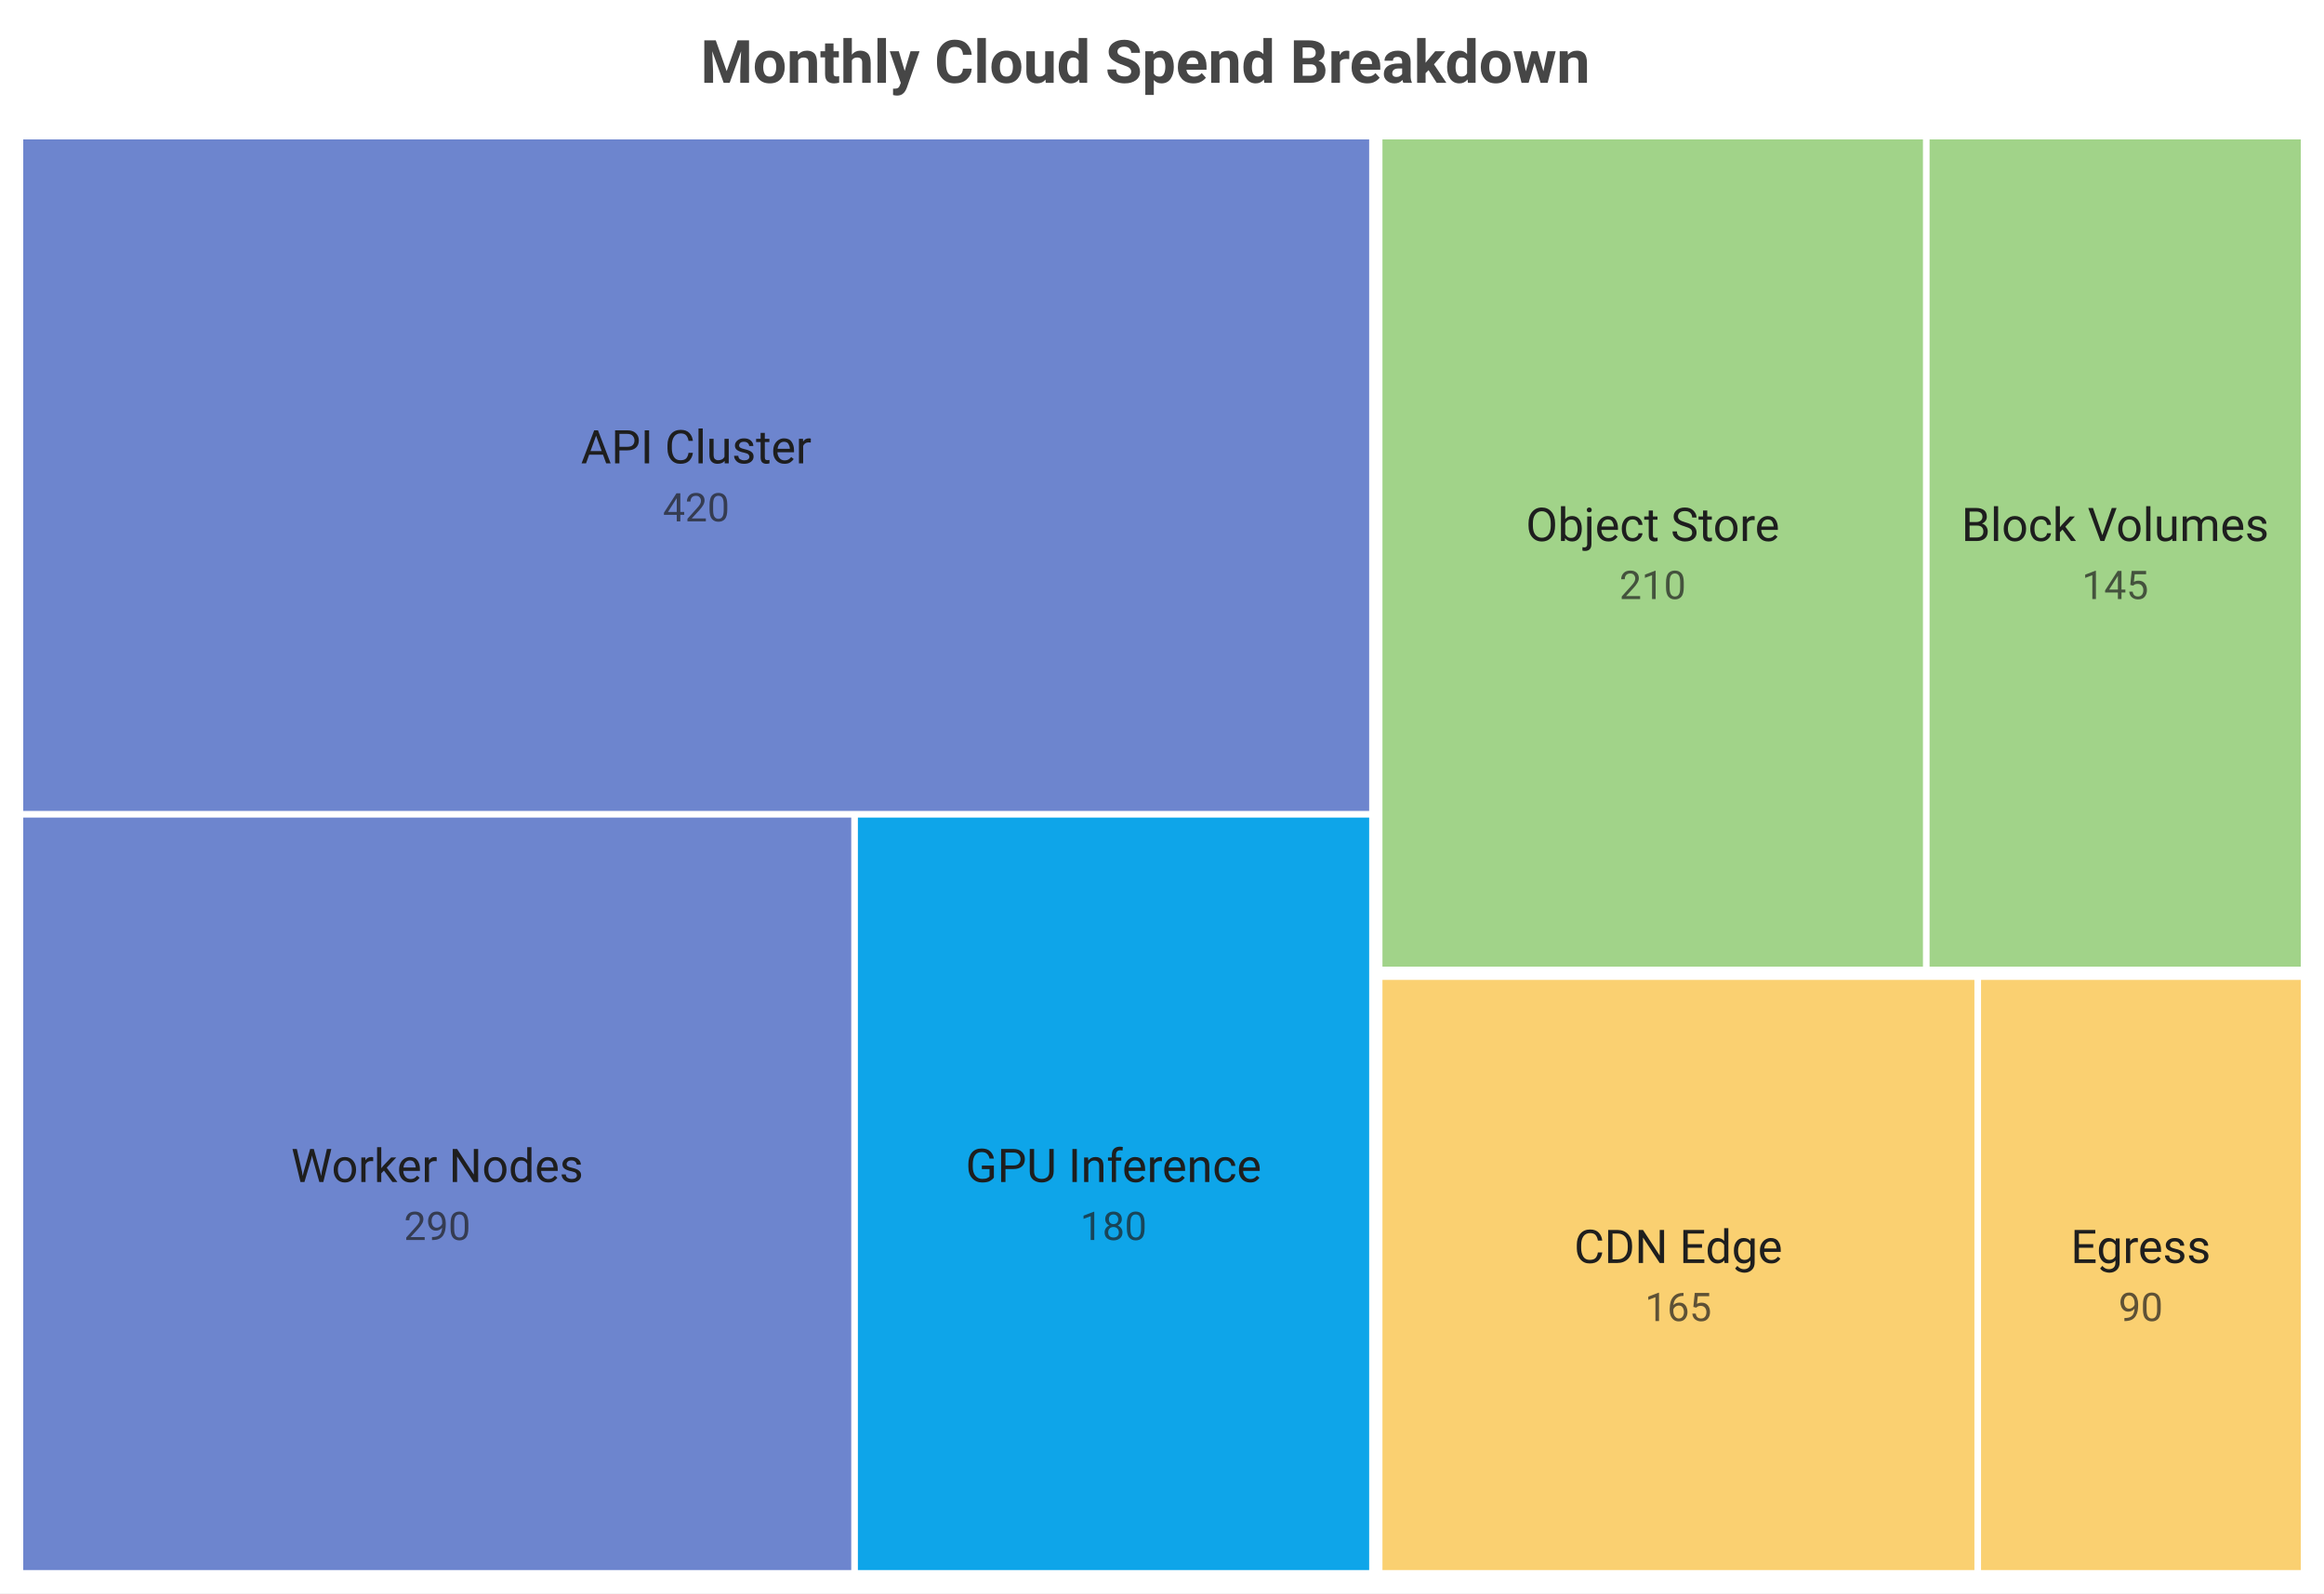
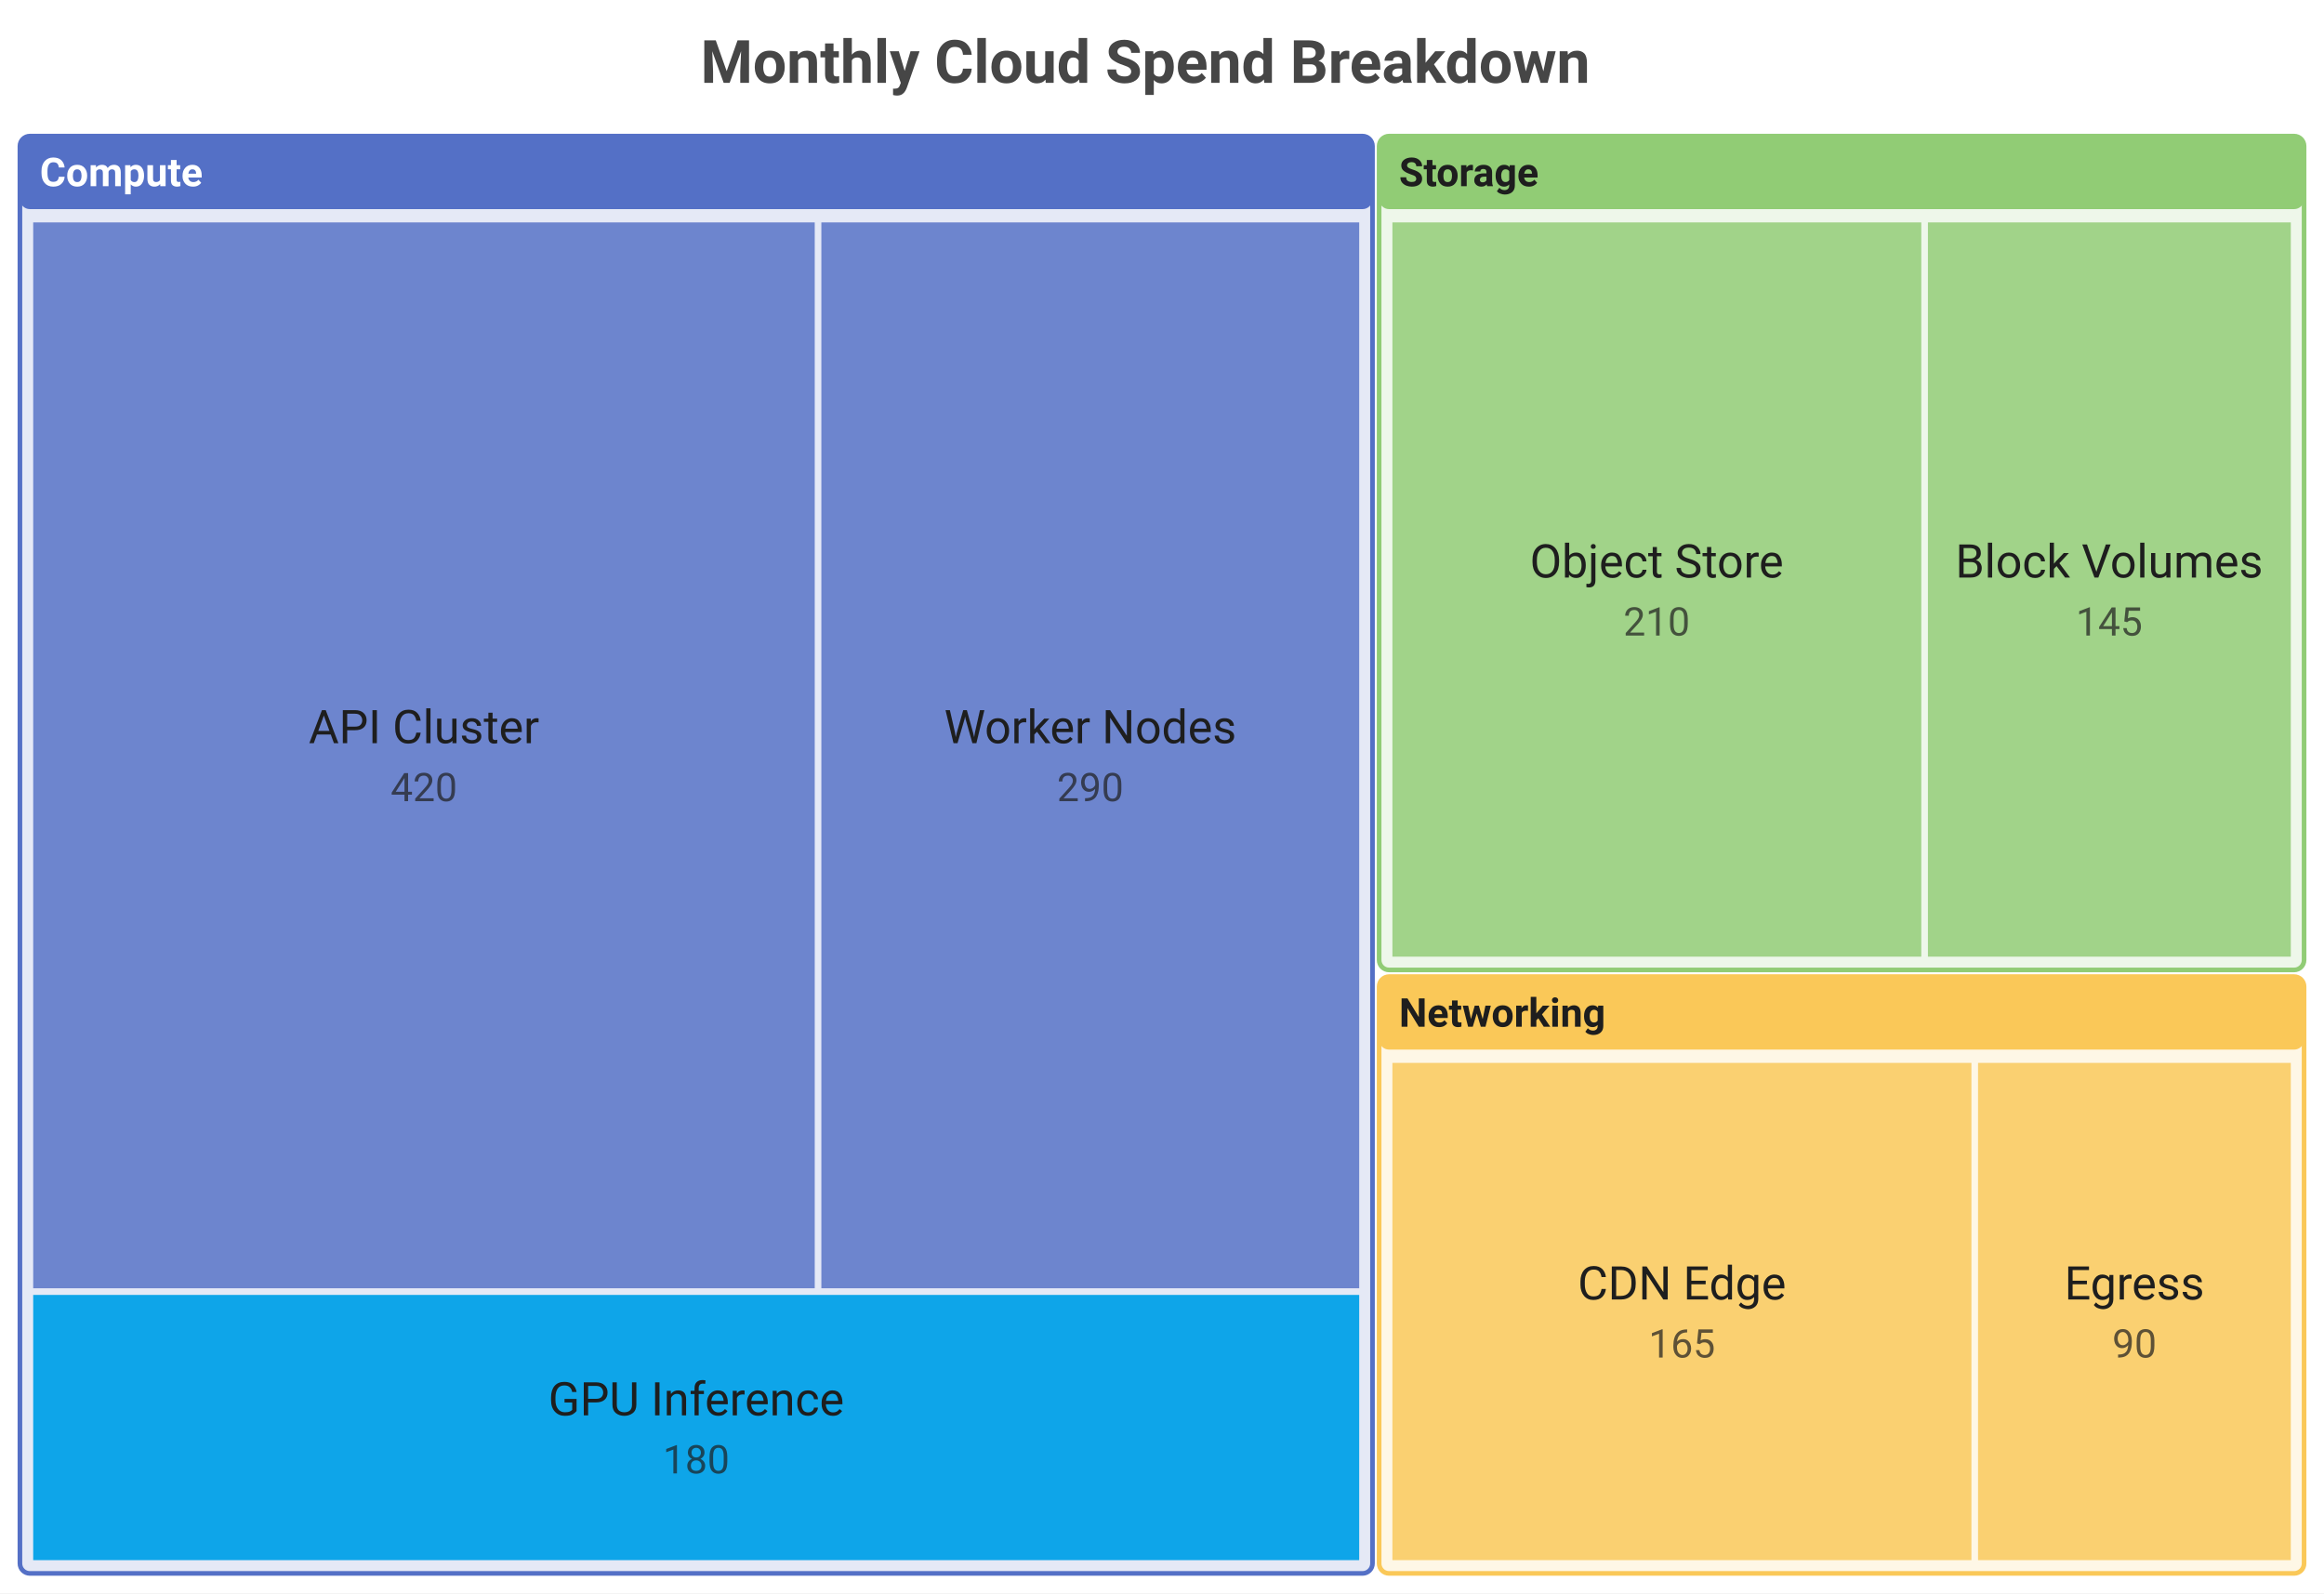
<svg xmlns="http://www.w3.org/2000/svg" width="700" height="480" viewBox="0 0 700 480">
  <rect x="0" y="0" width="700" height="480" fill="#FFFFFF" />
  <text font-size="18" x="211" y="5" dy="15" font-weight="bold" dominant-baseline="middle" font-family="Roboto" fill="#464646">
Monthly Cloud Spend Breakdown
</text>
-   <rect x="7" y="42" width="405.4" height="202.3" fill="#6D85CE" data-series="API Cluster" data-value="420" />
-   <text font-size="14" x="209.7" y="134.8" dominant-baseline="central" text-anchor="middle" font-family="Roboto" fill="#1E1E1E">
+   <rect x="6" y="41" width="407.4" height="433" rx="3" ry="3" stroke="#5470C6" stroke-width="1.4" fill="#5470C6" fill-opacity="0.15" />
+   <rect x="6" y="41" width="407.4" height="22" rx="3" ry="3" fill="#5470C6" />
+   <text font-size="12" x="12" y="52" font-weight="bold" dominant-baseline="central" font-family="Roboto" fill="#FFFFFF">
+ Compute
+ </text>
+   <rect x="415.4" y="41" width="278.6" height="251.2" rx="3" ry="3" stroke="#91CC75" stroke-width="1.4" fill="#91CC75" fill-opacity="0.15" />
+   <rect x="415.4" y="41" width="278.6" height="22" rx="3" ry="3" fill="#91CC75" />
+   <text font-size="12" x="421.4" y="52" font-weight="bold" dominant-baseline="central" font-family="Roboto" fill="#1E1E1E">
+ Storage
+ </text>
+   <rect x="415.4" y="294.2" width="278.6" height="179.8" rx="3" ry="3" stroke="#FAC858" stroke-width="1.4" fill="#FAC858" fill-opacity="0.15" />
+   <rect x="415.4" y="294.2" width="278.6" height="22" rx="3" ry="3" fill="#FAC858" />
+   <text font-size="12" x="421.4" y="305.2" font-weight="bold" dominant-baseline="central" font-family="Roboto" fill="#1E1E1E">
+ Networking
+ </text>
+   <rect x="10" y="67" width="235.4" height="321.1" fill="#6D85CE" data-series="API Cluster" data-value="420" />
+   <text font-size="14" x="127.7" y="219.1" dominant-baseline="central" text-anchor="middle" font-family="Roboto" fill="#1E1E1E">
API Cluster
</text>
-   <text font-size="11.9" x="209.7" y="153" dominant-baseline="central" text-anchor="middle" font-family="Roboto" fill="#1E1E1E" fill-opacity="0.71">
+   <text font-size="11.9" x="127.7" y="237.3" dominant-baseline="central" text-anchor="middle" font-family="Roboto" fill="#1E1E1E" fill-opacity="0.71">
420
</text>
-   <rect x="7" y="246.3" width="249.4" height="226.7" fill="#6D85CE" data-series="Worker Nodes" data-value="290" />
-   <text font-size="14" x="131.7" y="351.3" dominant-baseline="central" text-anchor="middle" font-family="Roboto" fill="#1E1E1E">
+   <rect x="247.4" y="67" width="162" height="321.1" fill="#6D85CE" data-series="Worker Nodes" data-value="290" />
+   <text font-size="14" x="328.4" y="219.1" dominant-baseline="central" text-anchor="middle" font-family="Roboto" fill="#1E1E1E">
Worker Nodes
</text>
-   <text font-size="11.9" x="131.7" y="369.5" dominant-baseline="central" text-anchor="middle" font-family="Roboto" fill="#1E1E1E" fill-opacity="0.71">
+   <text font-size="11.9" x="328.4" y="237.3" dominant-baseline="central" text-anchor="middle" font-family="Roboto" fill="#1E1E1E" fill-opacity="0.71">
290
</text>
-   <rect x="258.4" y="246.3" width="154" height="226.7" fill="#0EA5E9" data-series="GPU Inference" data-value="180" />
-   <text font-size="14" x="335.4" y="351.3" dominant-baseline="central" text-anchor="middle" font-family="Roboto" fill="#1E1E1E">
+   <rect x="10" y="390.1" width="399.4" height="79.9" fill="#0EA5E9" data-series="GPU Inference" data-value="180" />
+   <text font-size="14" x="209.7" y="421.6" dominant-baseline="central" text-anchor="middle" font-family="Roboto" fill="#1E1E1E">
GPU Inference
</text>
-   <text font-size="11.9" x="335.4" y="369.5" dominant-baseline="central" text-anchor="middle" font-family="Roboto" fill="#1E1E1E" fill-opacity="0.71">
+   <text font-size="11.9" x="209.7" y="439.8" dominant-baseline="central" text-anchor="middle" font-family="Roboto" fill="#1E1E1E" fill-opacity="0.71">
180
</text>
-   <rect x="416.4" y="42" width="162.8" height="249.2" fill="#A1D389" data-series="Object Store" data-value="210" />
-   <text font-size="14" x="497.8" y="158.2" dominant-baseline="central" text-anchor="middle" font-family="Roboto" fill="#1E1E1E">
+   <rect x="419.4" y="67" width="159.3" height="221.2" fill="#A1D389" data-series="Object Store" data-value="210" />
+   <text font-size="14" x="499" y="169.2" dominant-baseline="central" text-anchor="middle" font-family="Roboto" fill="#1E1E1E">
Object Store
</text>
-   <text font-size="11.9" x="497.8" y="176.4" dominant-baseline="central" text-anchor="middle" font-family="Roboto" fill="#1E1E1E" fill-opacity="0.71">
+   <text font-size="11.9" x="499" y="187.4" dominant-baseline="central" text-anchor="middle" font-family="Roboto" fill="#1E1E1E" fill-opacity="0.71">
210
</text>
-   <rect x="581.2" y="42" width="111.8" height="249.2" fill="#A1D389" data-series="Block Volumes" data-value="145" />
-   <text font-size="14" x="637.1" y="158.2" dominant-baseline="central" text-anchor="middle" font-family="Roboto" fill="#1E1E1E">
+   <rect x="580.7" y="67" width="109.3" height="221.2" fill="#A1D389" data-series="Block Volumes" data-value="145" />
+   <text font-size="14" x="635.3" y="169.2" dominant-baseline="central" text-anchor="middle" font-family="Roboto" fill="#1E1E1E">
Block Volumes
</text>
-   <text font-size="11.9" x="637.1" y="176.4" dominant-baseline="central" text-anchor="middle" font-family="Roboto" fill="#1E1E1E" fill-opacity="0.71">
+   <text font-size="11.9" x="635.3" y="187.4" dominant-baseline="central" text-anchor="middle" font-family="Roboto" fill="#1E1E1E" fill-opacity="0.71">
145
</text>
-   <rect x="416.4" y="295.2" width="178.3" height="177.8" fill="#FAD071" data-series="CDN Edge" data-value="165" />
-   <text font-size="14" x="505.5" y="375.7" dominant-baseline="central" text-anchor="middle" font-family="Roboto" fill="#1E1E1E">
+   <rect x="419.4" y="320.2" width="174.4" height="149.8" fill="#FAD071" data-series="CDN Edge" data-value="165" />
+   <text font-size="14" x="506.6" y="386.7" dominant-baseline="central" text-anchor="middle" font-family="Roboto" fill="#1E1E1E">
CDN Edge
</text>
-   <text font-size="11.9" x="505.5" y="393.9" dominant-baseline="central" text-anchor="middle" font-family="Roboto" fill="#1E1E1E" fill-opacity="0.71">
+   <text font-size="11.9" x="506.6" y="404.9" dominant-baseline="central" text-anchor="middle" font-family="Roboto" fill="#1E1E1E" fill-opacity="0.71">
165
</text>
-   <rect x="596.7" y="295.2" width="96.3" height="177.8" fill="#FAD071" data-series="Egress" data-value="90" />
-   <text font-size="14" x="644.8" y="375.7" dominant-baseline="central" text-anchor="middle" font-family="Roboto" fill="#1E1E1E">
+   <rect x="595.8" y="320.2" width="94.2" height="149.8" fill="#FAD071" data-series="Egress" data-value="90" />
+   <text font-size="14" x="642.9" y="386.7" dominant-baseline="central" text-anchor="middle" font-family="Roboto" fill="#1E1E1E">
Egress
</text>
-   <text font-size="11.9" x="644.8" y="393.9" dominant-baseline="central" text-anchor="middle" font-family="Roboto" fill="#1E1E1E" fill-opacity="0.71">
+   <text font-size="11.9" x="642.9" y="404.9" dominant-baseline="central" text-anchor="middle" font-family="Roboto" fill="#1E1E1E" fill-opacity="0.71">
90
</text>
</svg>
